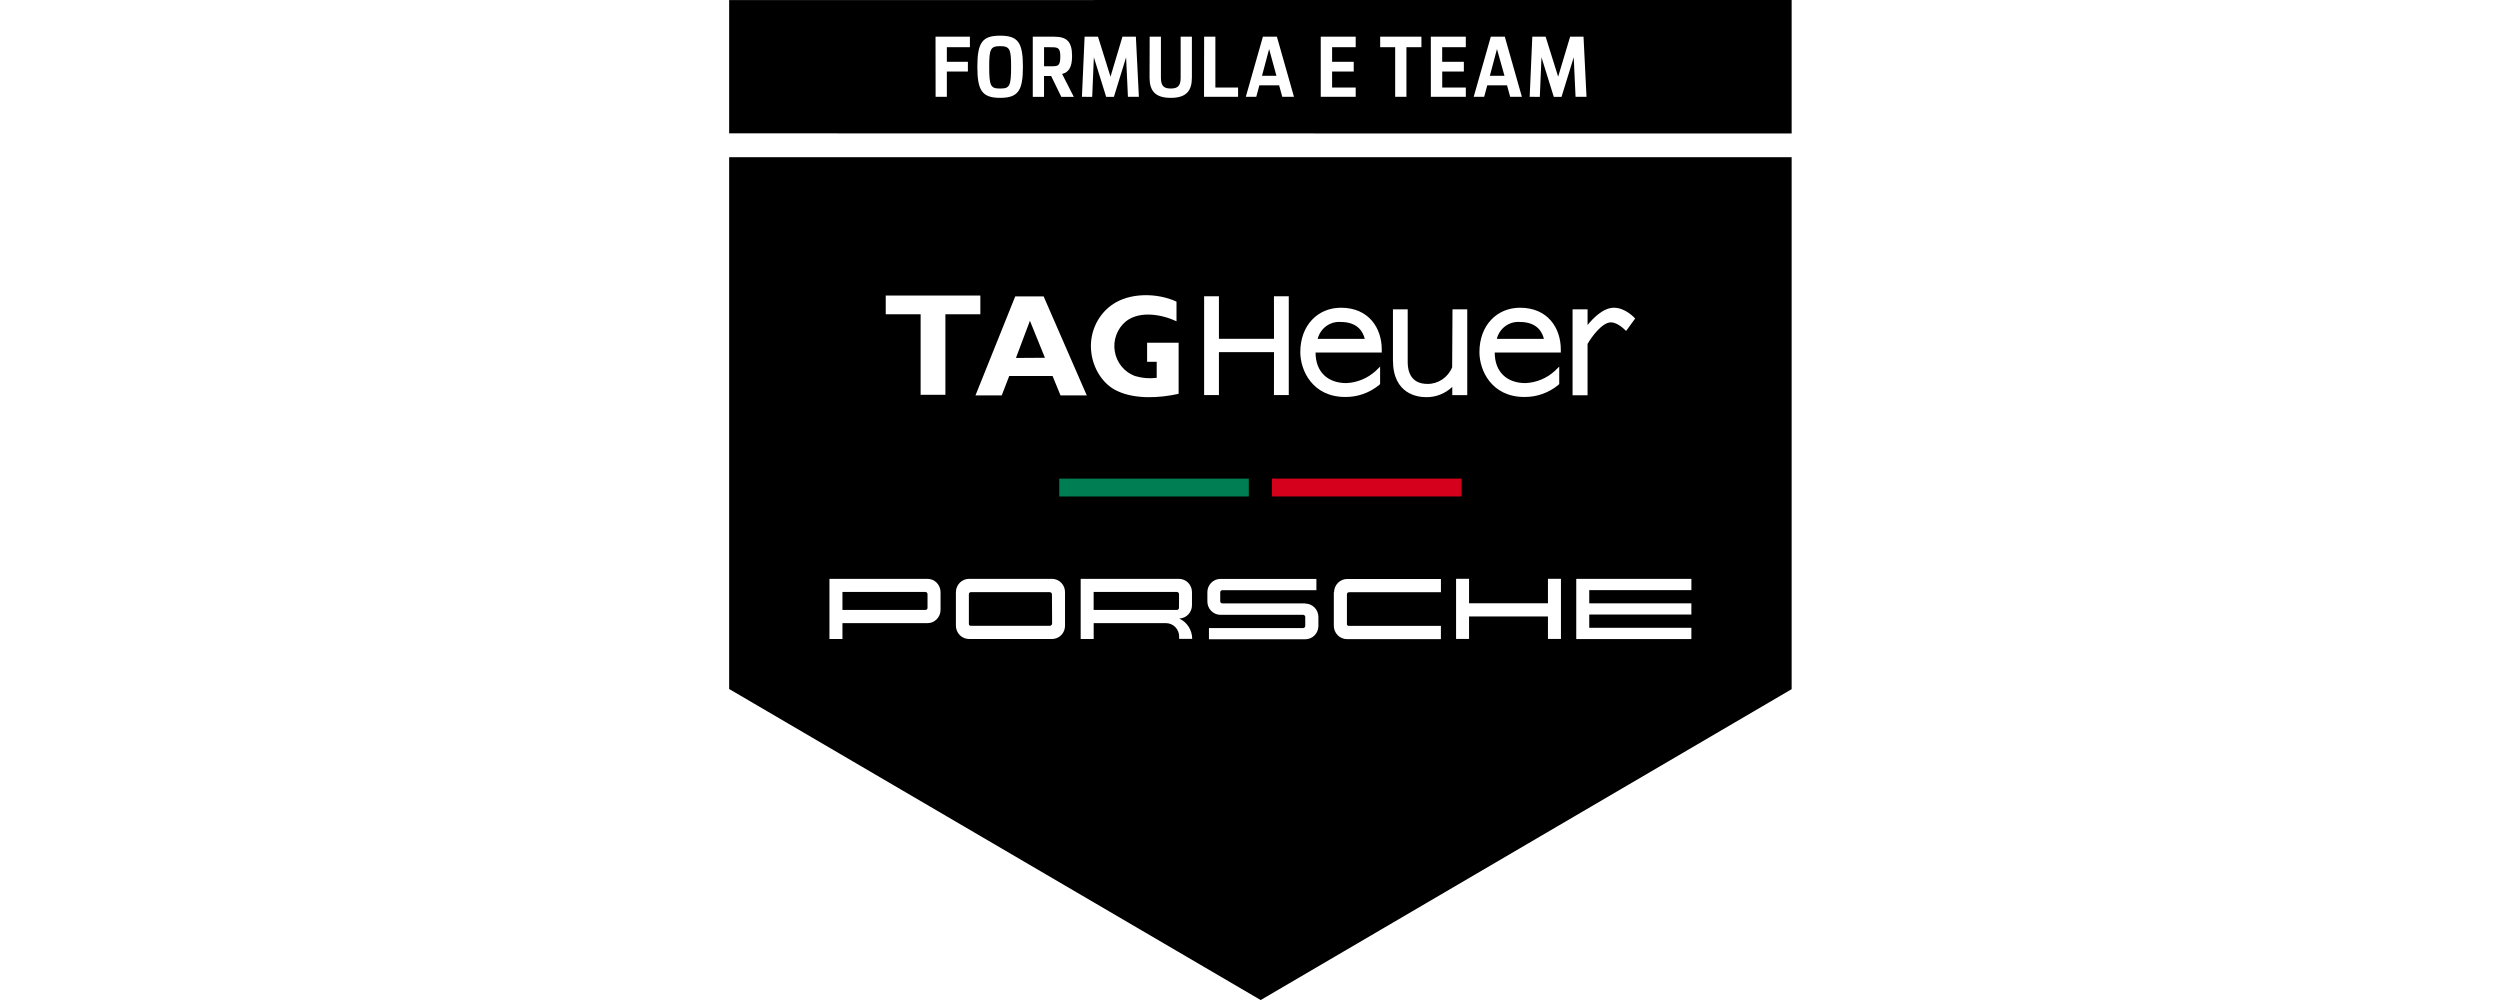
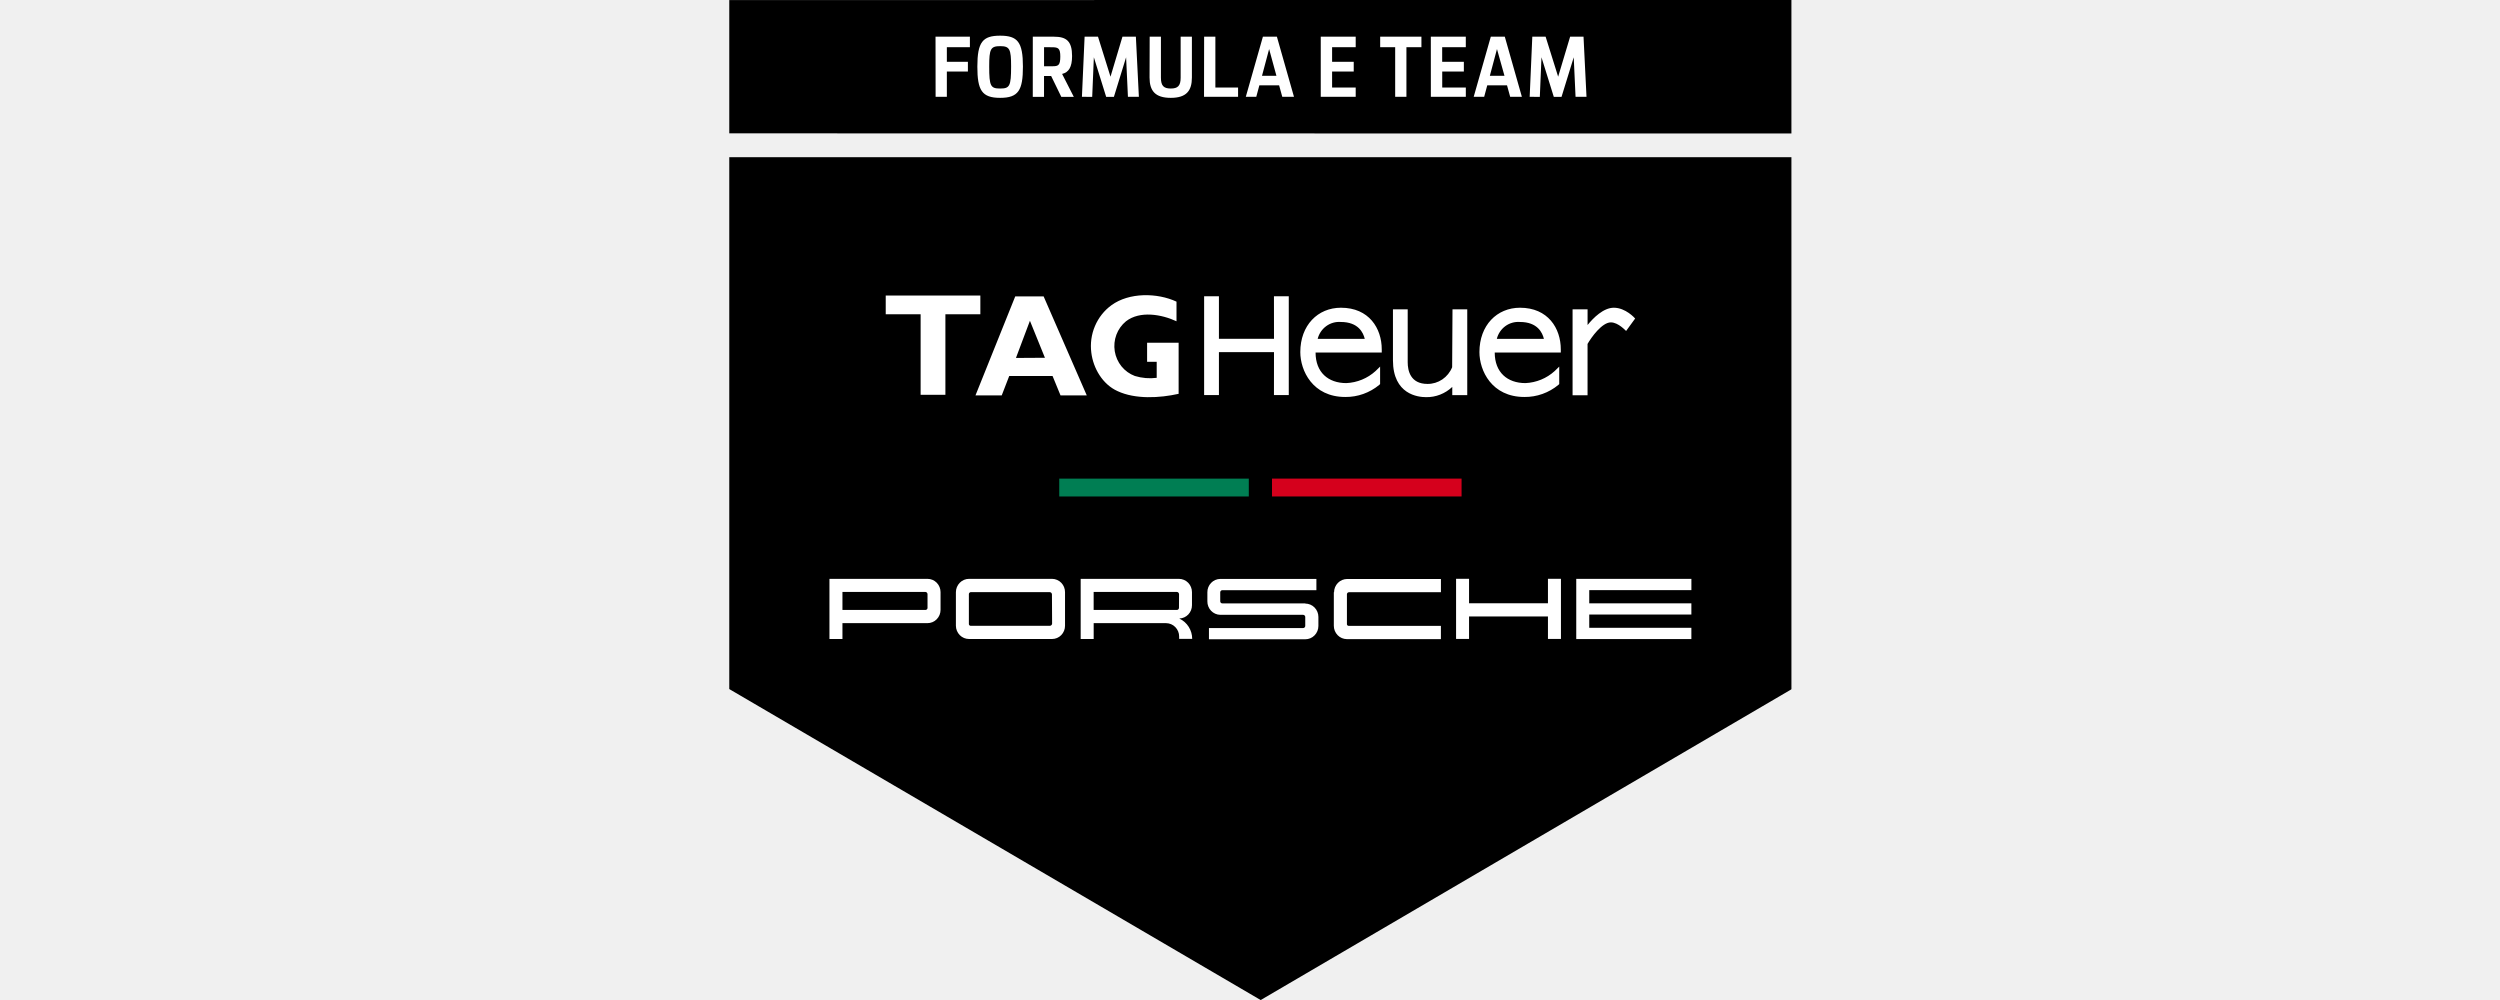
- <svg xmlns="http://www.w3.org/2000/svg" width="100" height="40" fill="none">
-   <path fill="#fff" d="M0 0h100v40H0z" />
-   <g clip-path="url(#a)">
-     <path d="m71.666 6.287-42.5.002V27.56l21.261 12.442 21.24-12.436V6.287Z" fill="#000" />
-     <path d="M53.353 23.688v1.342a.541.541 0 0 0 .152.377.52.52 0 0 0 .369.158h3.762v-.53h-3.69a.07.07 0 0 1-.047-.019.072.072 0 0 1-.022-.045v-1.209a.086.086 0 0 1 .029-.053.083.083 0 0 1 .056-.02h3.675v-.53H53.89a.521.521 0 0 0-.372.155.541.541 0 0 0-.156.378M52.211 24.135h-3.315a.082.082 0 0 1-.08-.05.086.086 0 0 1-.007-.032v-.36a.087.087 0 0 1 .054-.08.083.083 0 0 1 .033-.006h3.76v-.45h-3.848a.51.51 0 0 0-.365.16.528.528 0 0 0-.148.375v.36a.54.54 0 0 0 .147.378.52.52 0 0 0 .366.163h3.315a.082.082 0 0 1 .06.024.085.085 0 0 1 .027.06v.362a.086.086 0 0 1-.027.06.082.082 0 0 1-.06.023h-3.765v.449h3.853a.515.515 0 0 0 .37-.155.535.535 0 0 0 .155-.377v-.362a.54.54 0 0 0-.154-.377.521.521 0 0 0-.37-.157M47.159 24.31a.089.089 0 0 1-.022.06.085.085 0 0 1-.056.028h-3.335v-.721h3.327a.09.09 0 0 1 .063.028c.016.017.025.04.026.064l-.003.54Zm.018.43a.516.516 0 0 0 .357-.163.535.535 0 0 0 .145-.37v-.523a.54.54 0 0 0-.153-.375.52.52 0 0 0-.369-.155h-3.93v2.405h.52v-.633h2.895a.52.52 0 0 1 .37.157.54.54 0 0 1 .154.378v.095h.522a.905.905 0 0 0-.138-.48.882.882 0 0 0-.37-.33M42.084 24.943a.091.091 0 0 1-.025.06.088.088 0 0 1-.058.029h-3.178a.07.07 0 0 1-.046-.02.072.072 0 0 1-.022-.046v-1.208a.084.084 0 0 1 .028-.053.081.081 0 0 1 .056-.02h3.149a.09.09 0 0 1 .063.027c.017.017.026.04.027.064l.006 1.167Zm0-1.789h-3.321a.516.516 0 0 0-.372.156.537.537 0 0 0-.155.378v1.342a.541.541 0 0 0 .156.376.523.523 0 0 0 .37.154h3.319a.51.51 0 0 0 .368-.155.53.53 0 0 0 .152-.376v-1.343a.535.535 0 0 0-.15-.374.515.515 0 0 0-.364-.158M37.102 24.31a.089.089 0 0 1-.022.06.085.085 0 0 1-.056.028h-3.326v-.721h3.315a.09.09 0 0 1 .062.027c.017.018.026.04.026.064v.541Zm0-1.156h-3.924v2.406h.52v-.634h3.4a.514.514 0 0 0 .37-.155.533.533 0 0 0 .154-.376v-.71a.54.54 0 0 0-.154-.377.517.517 0 0 0-.37-.154M67.656 23.605v-.45H63.05v2.407h4.605v-.45H63.57v-.53h4.085v-.448H63.57v-.529h4.085ZM61.918 24.13h-3.156v-.979h-.519v2.406h.519v-.898h3.156v.898h.52v-2.406h-.52v.98ZM58.086 14.689c-.08.199-.218.368-.393.488-.176.119-.383.182-.594.18-.688 0-.791-.541-.791-.865v-2.119h-.59v2.036c0 1.375 1.012 1.477 1.323 1.477.388.008.765-.14 1.05-.409v.327h.599v-3.431h-.59l-.014 2.316ZM65.406 12.741c-.015-.018-.381-.432-.853-.432-.416 0-.822.408-1.05.692v-.628h-.6v3.437h.599v-2.053c.15-.263.578-.862.932-.862.3 0 .6.341.61.344l.362-.498ZM53.638 12.309c-.927 0-1.626.704-1.626 1.775 0 .738.49 1.795 1.8 1.795.494.005.974-.166 1.358-.483l.034-.034v-.698l-.183.179a1.864 1.864 0 0 1-1.168.481c-.724 0-1.23-.43-1.23-1.222h2.647v-.125c0-.846-.511-1.668-1.633-1.668m-.93 1.245a.904.904 0 0 1 .342-.509.876.876 0 0 1 .583-.166c.706 0 .9.433.958.675h-1.884ZM60.803 12.309c-.927 0-1.626.704-1.626 1.775 0 .738.489 1.795 1.8 1.795.494.005.974-.166 1.358-.483l.034-.034v-.698l-.183.179a1.864 1.864 0 0 1-1.168.481c-.724 0-1.229-.43-1.229-1.222h2.643v-.125c0-.846-.511-1.668-1.633-1.668m-.926 1.245a.904.904 0 0 1 .342-.51.875.875 0 0 1 .583-.165c.706 0 .9.433.958.675h-1.883ZM50.96 13.552h-2.203V11.85h-.592v3.953h.592v-1.718h2.203l-.002 1.718h.593V11.85h-.593l.002 1.703ZM40.638 14.318l.559-1.487.6 1.48-1.16.007Zm1.108-2.463H40.61l-1.591 3.961h1.05l.3-.777h1.733l.319.777h1.05l-1.726-3.96ZM37.816 15.792V12.57h1.398v-.75h-3.785v.75h1.396v3.222h.991ZM47.148 15.752c-.762.172-1.74.224-2.445-.107-.6-.269-.975-.916-1.05-1.538-.047-.362.003-.73.145-1.064.142-.335.37-.624.662-.836.707-.515 1.829-.5 2.6-.141v.785c-.584-.273-1.46-.434-2.02 0a1.272 1.272 0 0 0-.384.537 1.295 1.295 0 0 0 .204 1.267c.142.174.326.306.534.384.283.086.58.112.874.074v-.64h-.384v-.763h1.261v2.046l.003-.004Z" fill="#fff" />
-     <path d="M49.952 19.145H42.37v.714h7.582v-.715Z" fill="#007E53" />
-     <path d="M58.464 19.145H50.88v.714h7.583v-.715Z" fill="#D5001C" />
-     <path d="m71.666 0-42.5.002v5.332l42.5.006V0Z" fill="#000" />
-     <path d="M37.42 1.468h1.376v.419h-.922v.585h.842v.39h-.842v1.01h-.45l-.003-2.404Zm1.674 1.196c0-.984.213-1.237.912-1.237.698 0 .911.253.911 1.237 0 .946-.178 1.25-.911 1.25-.733 0-.912-.304-.912-1.25Zm1.35-.008c0-.695-.056-.81-.438-.81-.383 0-.438.115-.438.81 0 .795.057.885.438.885.38 0 .438-.09.438-.885Zm.868-1.188h.851c.494 0 .72.179.72.773 0 .446-.134.652-.399.716l.468.917h-.5l-.406-.834h-.285v.834h-.45V1.468Zm.45.419v.763h.338c.23 0 .312-.035.312-.39 0-.323-.08-.37-.325-.37l-.326-.003Zm1.515 1.985.107-2.404h.536l.5 1.6.478-1.6h.537l.12 2.404h-.438l-.073-1.58-.488 1.583h-.309l-.493-1.584-.066 1.584-.41-.003Zm2.71-2.404h.45v1.64c0 .329.116.433.394.433.277 0 .395-.104.395-.432V1.468h.45v1.631c0 .537-.225.815-.845.815-.621 0-.849-.278-.849-.815l.005-1.631Zm2.178 0h.45v2.033h.908v.371h-1.362l.004-2.404Zm2.351 0h.56l.683 2.404h-.468l-.126-.458h-.791l-.123.458h-.419l.684-2.404Zm-.036 1.564h.577l-.292-1.07-.285 1.07Zm2.35-1.564h1.398v.419h-.944v.585h.865v.39h-.865v.64h.944v.37H52.83V1.468Zm2.377 0h1.65v.419h-.6v1.985h-.45V1.887h-.6v-.419Zm2.026 0h1.399v.419h-.945v.585h.867v.39h-.865v.64h.944v.37h-1.399l-.001-2.404Zm2.399 0h.56l.683 2.404h-.468l-.126-.458h-.791l-.123.458h-.419l.684-2.404Zm-.038 1.564h.585l-.3-1.07-.285 1.07Zm1.593.84.105-2.404h.533l.501 1.6.479-1.6h.536l.119 2.404h-.438l-.073-1.58-.488 1.583h-.309l-.493-1.584-.066 1.584-.406-.003Z" fill="#fff" />
+ <svg xmlns="http://www.w3.org/2000/svg" width="200" height="80" viewBox="0 0 200 80" fill="none">
+   <g clip-path="url(#clip0_1_298)">
+     <mask id="mask0_1_298" style="mask-type:luminance" maskUnits="userSpaceOnUse" x="58" y="0" width="86" height="80">
+       <path d="M58.332 -6.10352e-05H143.332V80H58.332V-6.10352e-05Z" fill="white" />
+     </mask>
+     <g mask="url(#mask0_1_298)">
+       <path d="M143.332 12.574L58.332 12.578V55.12L100.854 80.004L143.334 55.132L143.332 12.574Z" fill="black" />
+       <path d="M106.706 47.376V50.06C106.705 50.341 106.815 50.612 107.01 50.814C107.106 50.913 107.221 50.992 107.347 51.046C107.474 51.1 107.61 51.129 107.748 51.13H115.272V50.07H107.892C107.857 50.069 107.823 50.056 107.798 50.032C107.773 50.008 107.757 49.976 107.754 49.942V47.524C107.76 47.483 107.78 47.445 107.812 47.418C107.843 47.391 107.883 47.377 107.924 47.378H115.274V46.318H107.78C107.642 46.318 107.505 46.345 107.377 46.398C107.249 46.451 107.133 46.529 107.036 46.628C106.837 46.829 106.725 47.101 106.724 47.384M104.422 48.27H97.792C97.758 48.272 97.725 48.263 97.696 48.245C97.668 48.227 97.645 48.201 97.632 48.17C97.623 48.15 97.618 48.128 97.618 48.106V47.386C97.618 47.352 97.629 47.318 97.648 47.29C97.667 47.261 97.694 47.239 97.726 47.226C97.747 47.218 97.769 47.213 97.792 47.214H105.312V46.314H97.616C97.479 46.316 97.344 46.345 97.219 46.4C97.093 46.455 96.98 46.534 96.886 46.634C96.692 46.835 96.586 47.105 96.59 47.384V48.104C96.586 48.385 96.692 48.656 96.884 48.86C96.978 48.96 97.092 49.04 97.217 49.096C97.343 49.152 97.478 49.183 97.616 49.186H104.246C104.268 49.185 104.29 49.189 104.311 49.198C104.332 49.206 104.35 49.218 104.366 49.234C104.383 49.249 104.396 49.268 104.405 49.288C104.414 49.309 104.419 49.331 104.42 49.354V50.078C104.419 50.123 104.399 50.167 104.366 50.198C104.35 50.213 104.331 50.225 104.311 50.233C104.29 50.241 104.268 50.245 104.246 50.244H96.716V51.142H104.422C104.56 51.142 104.696 51.115 104.823 51.062C104.951 51.009 105.066 50.931 105.162 50.832C105.361 50.631 105.472 50.36 105.472 50.078V49.354C105.472 49.072 105.361 48.801 105.164 48.6C105.068 48.501 104.953 48.423 104.826 48.369C104.698 48.315 104.562 48.287 104.424 48.286M94.318 48.62C94.319 48.664 94.303 48.707 94.274 48.74C94.245 48.772 94.205 48.792 94.162 48.796H87.492V47.354H94.146C94.17 47.355 94.193 47.36 94.215 47.369C94.236 47.379 94.256 47.393 94.272 47.41C94.304 47.444 94.322 47.49 94.324 47.538L94.318 48.62ZM94.354 49.48C94.626 49.47 94.882 49.352 95.068 49.154C95.256 48.954 95.36 48.689 95.358 48.414V47.368C95.357 47.088 95.247 46.819 95.052 46.618C94.956 46.52 94.841 46.442 94.714 46.389C94.587 46.336 94.451 46.308 94.314 46.308H86.454V51.118H87.494V49.852H93.284C93.422 49.853 93.558 49.881 93.686 49.934C93.813 49.989 93.928 50.067 94.024 50.166C94.222 50.368 94.332 50.639 94.332 50.922V51.112H95.376C95.376 50.772 95.28 50.44 95.1 50.152C94.921 49.866 94.665 49.637 94.36 49.492M84.168 49.886C84.167 49.931 84.149 49.974 84.118 50.006C84.088 50.039 84.047 50.06 84.002 50.064H77.646C77.611 50.062 77.579 50.048 77.554 50.024C77.529 50 77.513 49.967 77.51 49.932V47.516C77.515 47.475 77.535 47.437 77.566 47.41C77.597 47.383 77.637 47.369 77.678 47.37H83.976C84.023 47.371 84.069 47.39 84.102 47.424C84.136 47.458 84.154 47.504 84.156 47.552L84.168 49.886ZM84.168 46.308H77.526C77.387 46.307 77.25 46.335 77.122 46.388C76.994 46.442 76.879 46.521 76.782 46.62C76.583 46.821 76.472 47.093 76.472 47.376V50.06C76.474 50.342 76.586 50.611 76.784 50.812C76.881 50.909 76.996 50.987 77.123 51.04C77.25 51.093 77.386 51.12 77.524 51.12H84.162C84.299 51.12 84.435 51.093 84.562 51.04C84.688 50.987 84.802 50.908 84.898 50.81C85.095 50.609 85.204 50.339 85.202 50.058V47.372C85.203 47.093 85.096 46.825 84.902 46.624C84.808 46.526 84.695 46.447 84.57 46.393C84.445 46.339 84.31 46.31 84.174 46.308M74.204 48.62C74.205 48.664 74.189 48.707 74.16 48.74C74.131 48.772 74.091 48.792 74.048 48.796H67.396V47.354H74.026C74.073 47.355 74.117 47.374 74.15 47.408C74.184 47.444 74.202 47.488 74.202 47.536V48.618L74.204 48.62ZM74.204 46.308H66.356V51.12H67.396V49.852H74.196C74.334 49.852 74.47 49.825 74.597 49.772C74.725 49.719 74.84 49.641 74.936 49.542C75.134 49.342 75.245 49.071 75.244 48.79V47.37C75.244 47.088 75.133 46.817 74.936 46.616C74.839 46.518 74.724 46.44 74.597 46.387C74.47 46.334 74.334 46.307 74.196 46.308M135.312 47.21V46.31H126.1V51.124H135.31V50.224H127.14V49.164H135.31V48.268H127.14V47.21H135.312ZM123.836 48.26H117.524V46.302H116.486V51.114H117.524V49.318H123.836V51.114H124.876V46.302H123.836V48.262V48.26ZM116.172 29.378C116.012 29.776 115.736 30.114 115.386 30.354C115.034 30.592 114.62 30.718 114.198 30.714C112.822 30.714 112.616 29.632 112.616 28.984V24.746H111.436V28.818C111.436 31.568 113.46 31.772 114.082 31.772C114.858 31.788 115.612 31.492 116.182 30.954V31.608H117.38V24.746H116.2L116.172 29.378ZM130.812 25.482C130.782 25.446 130.05 24.618 129.106 24.618C128.274 24.618 127.462 25.434 127.006 26.002V24.746H125.806V31.62H127.004V27.514C127.304 26.988 128.16 25.79 128.868 25.79C129.468 25.79 130.068 26.472 130.088 26.478L130.812 25.482ZM107.276 24.618C105.422 24.618 104.024 26.026 104.024 28.168C104.024 29.644 105.004 31.758 107.624 31.758C108.612 31.768 109.572 31.426 110.34 30.792L110.408 30.724V29.328L110.042 29.686C109.399 30.269 108.573 30.609 107.706 30.648C106.258 30.648 105.246 29.788 105.246 28.204H110.54V27.954C110.54 26.262 109.52 24.618 107.276 24.618ZM105.414 27.108C105.516 26.699 105.758 26.339 106.098 26.09C106.435 25.844 106.848 25.726 107.264 25.758C108.676 25.758 109.064 26.624 109.18 27.108H105.414ZM121.606 24.618C119.752 24.618 118.354 26.026 118.354 28.168C118.354 29.644 119.332 31.758 121.954 31.758C122.942 31.768 123.902 31.426 124.67 30.792L124.738 30.724V29.328L124.372 29.686C123.729 30.269 122.903 30.609 122.036 30.648C120.588 30.648 119.578 29.788 119.578 28.204H124.864V27.954C124.864 26.262 123.842 24.618 121.598 24.618M119.746 27.108C119.848 26.698 120.09 26.338 120.43 26.088C120.767 25.843 121.18 25.726 121.596 25.758C123.008 25.758 123.396 26.624 123.512 27.108H119.746ZM101.92 27.104H97.514V23.7H96.33V31.606H97.514V28.17H101.92L101.916 31.606H103.102V23.7H101.916L101.92 27.106V27.104ZM81.276 28.636L82.394 25.662L83.594 28.622L81.276 28.636ZM83.492 23.71H81.22L78.038 31.632H80.138L80.738 30.078H84.204L84.842 31.632H86.942L83.49 23.712L83.492 23.71ZM75.632 31.584V25.14H78.428V23.64H70.858V25.14H73.65V31.584H75.632ZM94.296 31.504C92.772 31.848 90.816 31.952 89.406 31.29C88.206 30.752 87.456 29.458 87.306 28.214C87.212 27.49 87.312 26.754 87.596 26.086C87.88 25.416 88.336 24.838 88.92 24.414C90.334 23.384 92.578 23.414 94.12 24.132V25.702C92.952 25.156 91.2 24.834 90.08 25.702C89.734 25.986 89.469 26.357 89.312 26.776C89.154 27.197 89.109 27.653 89.18 28.097C89.252 28.541 89.438 28.959 89.72 29.31C90.004 29.658 90.372 29.922 90.788 30.078C91.354 30.25 91.948 30.302 92.536 30.226V28.946H91.768V27.42H94.29V31.512L94.296 31.504Z" fill="white" />
+       <path d="M99.904 38.29H84.74V39.718H99.904V38.288V38.29Z" fill="#007E53" />
+       <path d="M116.928 38.29H101.76V39.718H116.926V38.288L116.928 38.29Z" fill="#D5001C" />
+       <path d="M143.332 -6.10352e-05L58.332 0.004V10.668L143.332 10.68V-6.10352e-05Z" fill="black" />
+       <path d="M74.84 2.936H77.592V3.774H75.748V4.944H77.432V5.724H75.748V7.744H74.848L74.842 2.936H74.84ZM78.188 5.328C78.188 3.36 78.614 2.854 80.012 2.854C81.408 2.854 81.834 3.36 81.834 5.328C81.834 7.22 81.478 7.828 80.012 7.828C78.546 7.828 78.188 7.22 78.188 5.328ZM80.888 5.312C80.888 3.922 80.776 3.692 80.012 3.692C79.246 3.692 79.136 3.922 79.136 5.312C79.136 6.902 79.25 7.082 80.012 7.082C80.772 7.082 80.888 6.902 80.888 5.312ZM82.624 2.936H84.326C85.314 2.936 85.766 3.294 85.766 4.482C85.766 5.374 85.498 5.786 84.968 5.914L85.904 7.748H84.904L84.092 6.08H83.522V7.748H82.622L82.624 2.936ZM83.524 3.774V5.3H84.2C84.66 5.3 84.824 5.23 84.824 4.52C84.824 3.874 84.664 3.78 84.174 3.78L83.524 3.774ZM86.554 7.744L86.768 2.936H87.84L88.84 6.136L89.796 2.936H90.87L91.11 7.744H90.234L90.088 4.584L89.112 7.75H88.494L87.508 4.582L87.376 7.75L86.554 7.744ZM91.974 2.936H92.874V6.216C92.874 6.874 93.106 7.082 93.662 7.082C94.216 7.082 94.452 6.874 94.452 6.218V2.936H95.352V6.198C95.352 7.272 94.902 7.828 93.662 7.828C92.42 7.828 91.964 7.272 91.964 6.198L91.974 2.936ZM96.33 2.936H97.23V7.002H99.046V7.744H96.322L96.33 2.936ZM101.032 2.936H102.152L103.518 7.744H102.582L102.33 6.828H100.748L100.502 7.744H99.664L101.032 2.936ZM100.96 6.064H102.114L101.53 3.924L100.96 6.064ZM105.66 2.936H108.456V3.774H106.568V4.944H108.298V5.724H106.568V7.004H108.456V7.744H105.66V2.936ZM110.414 2.936H113.714V3.774H112.514V7.744H111.614V3.774H110.414V2.936ZM114.466 2.936H117.264V3.774H115.374V4.944H117.108V5.724H115.378V7.004H117.266V7.744H114.468L114.466 2.936ZM119.264 2.936H120.384L121.75 7.744H120.814L120.562 6.828H118.98L118.734 7.744H117.896L119.264 2.936ZM119.188 6.064H120.358L119.758 3.924L119.188 6.064ZM122.374 7.744L122.584 2.936H123.65L124.652 6.136L125.61 2.936H126.682L126.92 7.744H126.044L125.898 4.584L124.922 7.75H124.304L123.318 4.582L123.186 7.75L122.374 7.744Z" fill="white" />
+     </g>
  </g>
  <defs>
-     <clipPath id="a">
-       <path fill="#fff" transform="translate(29.166)" d="M0 0h42.5v40H0z" />
+     <clipPath id="clip0_1_298">
+       <rect width="200" height="80" fill="white" />
    </clipPath>
  </defs>
</svg>
